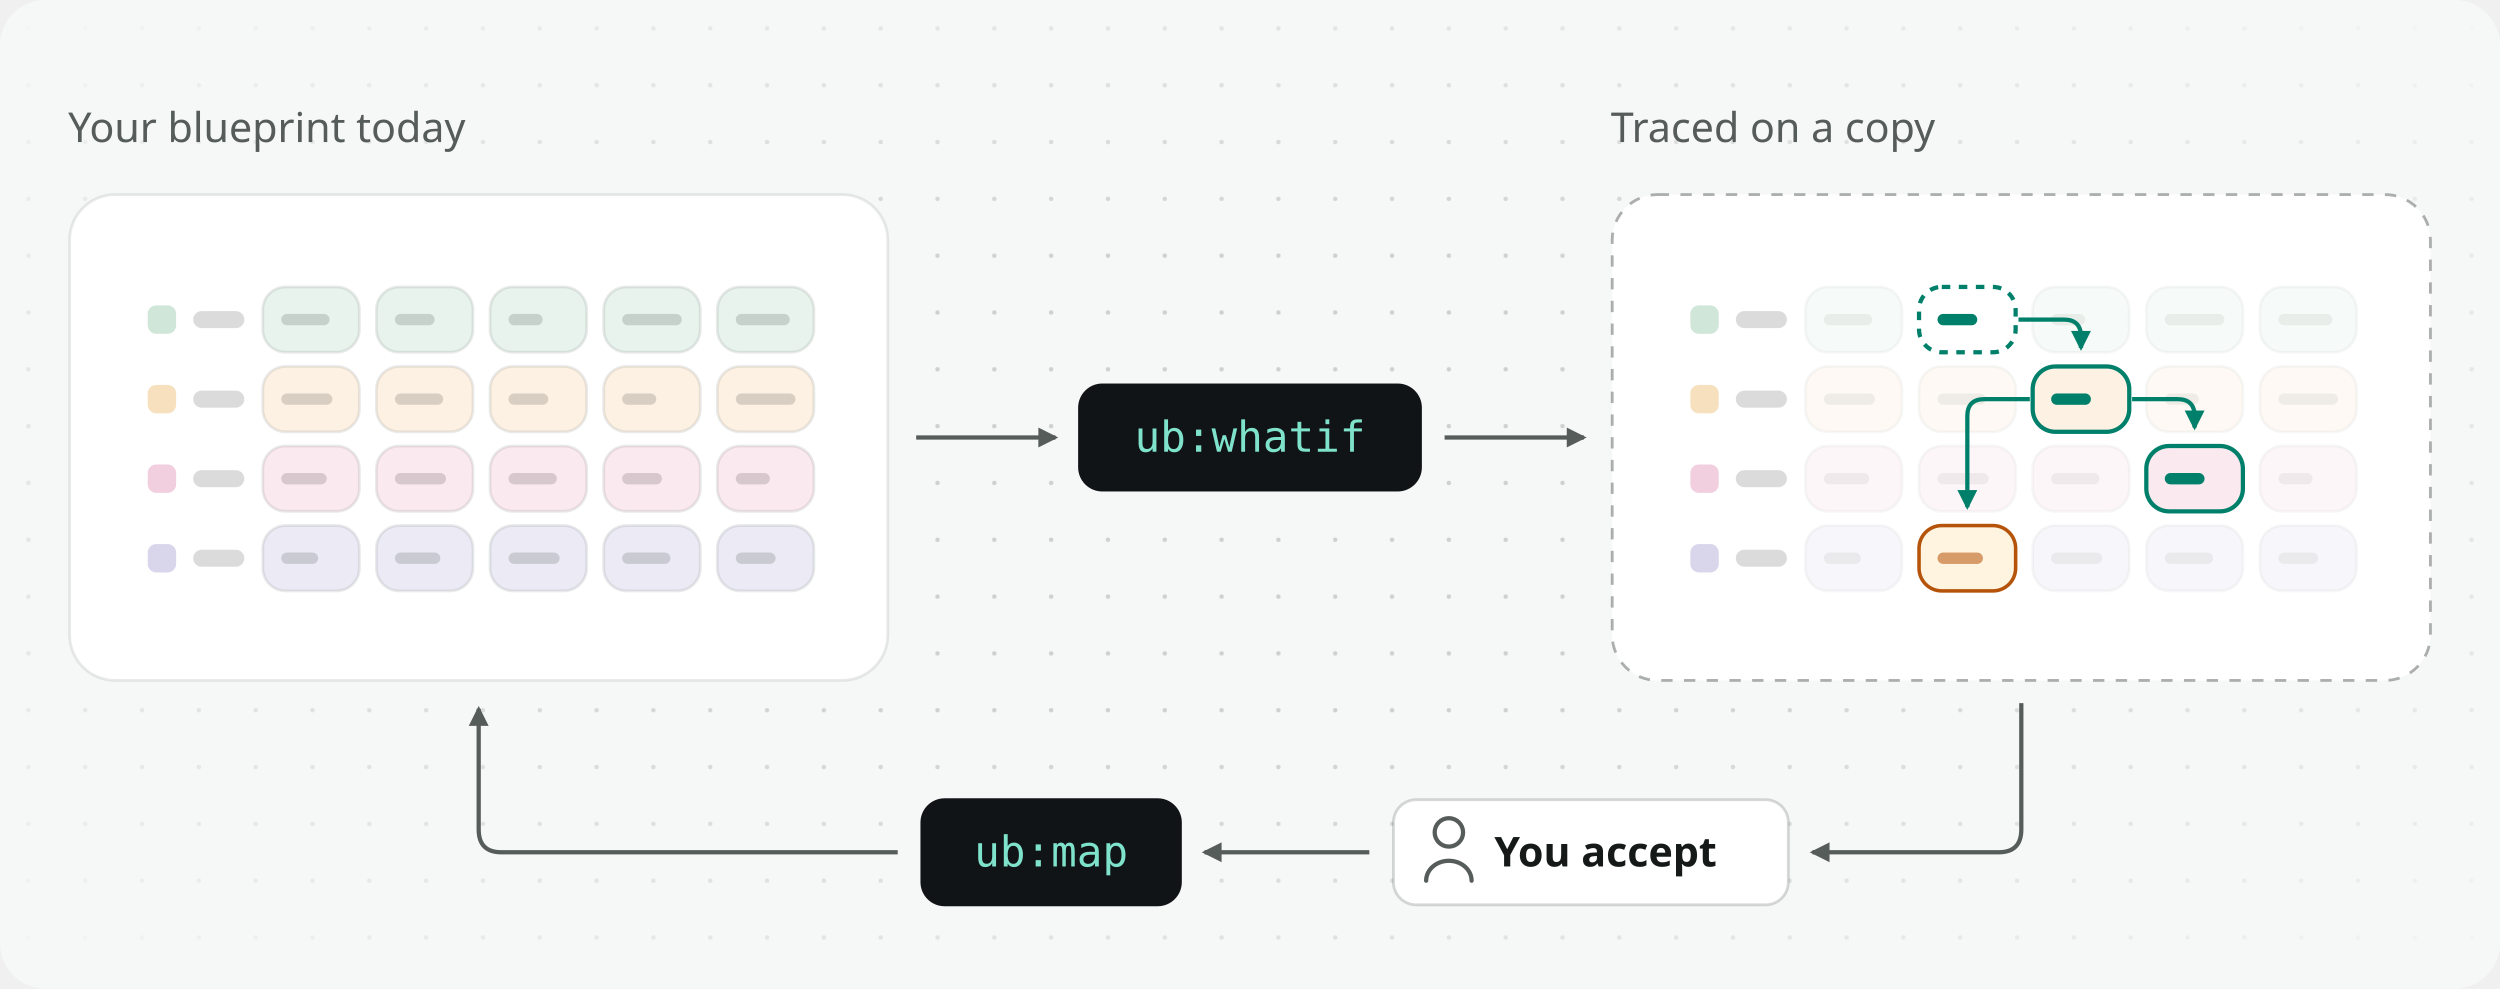
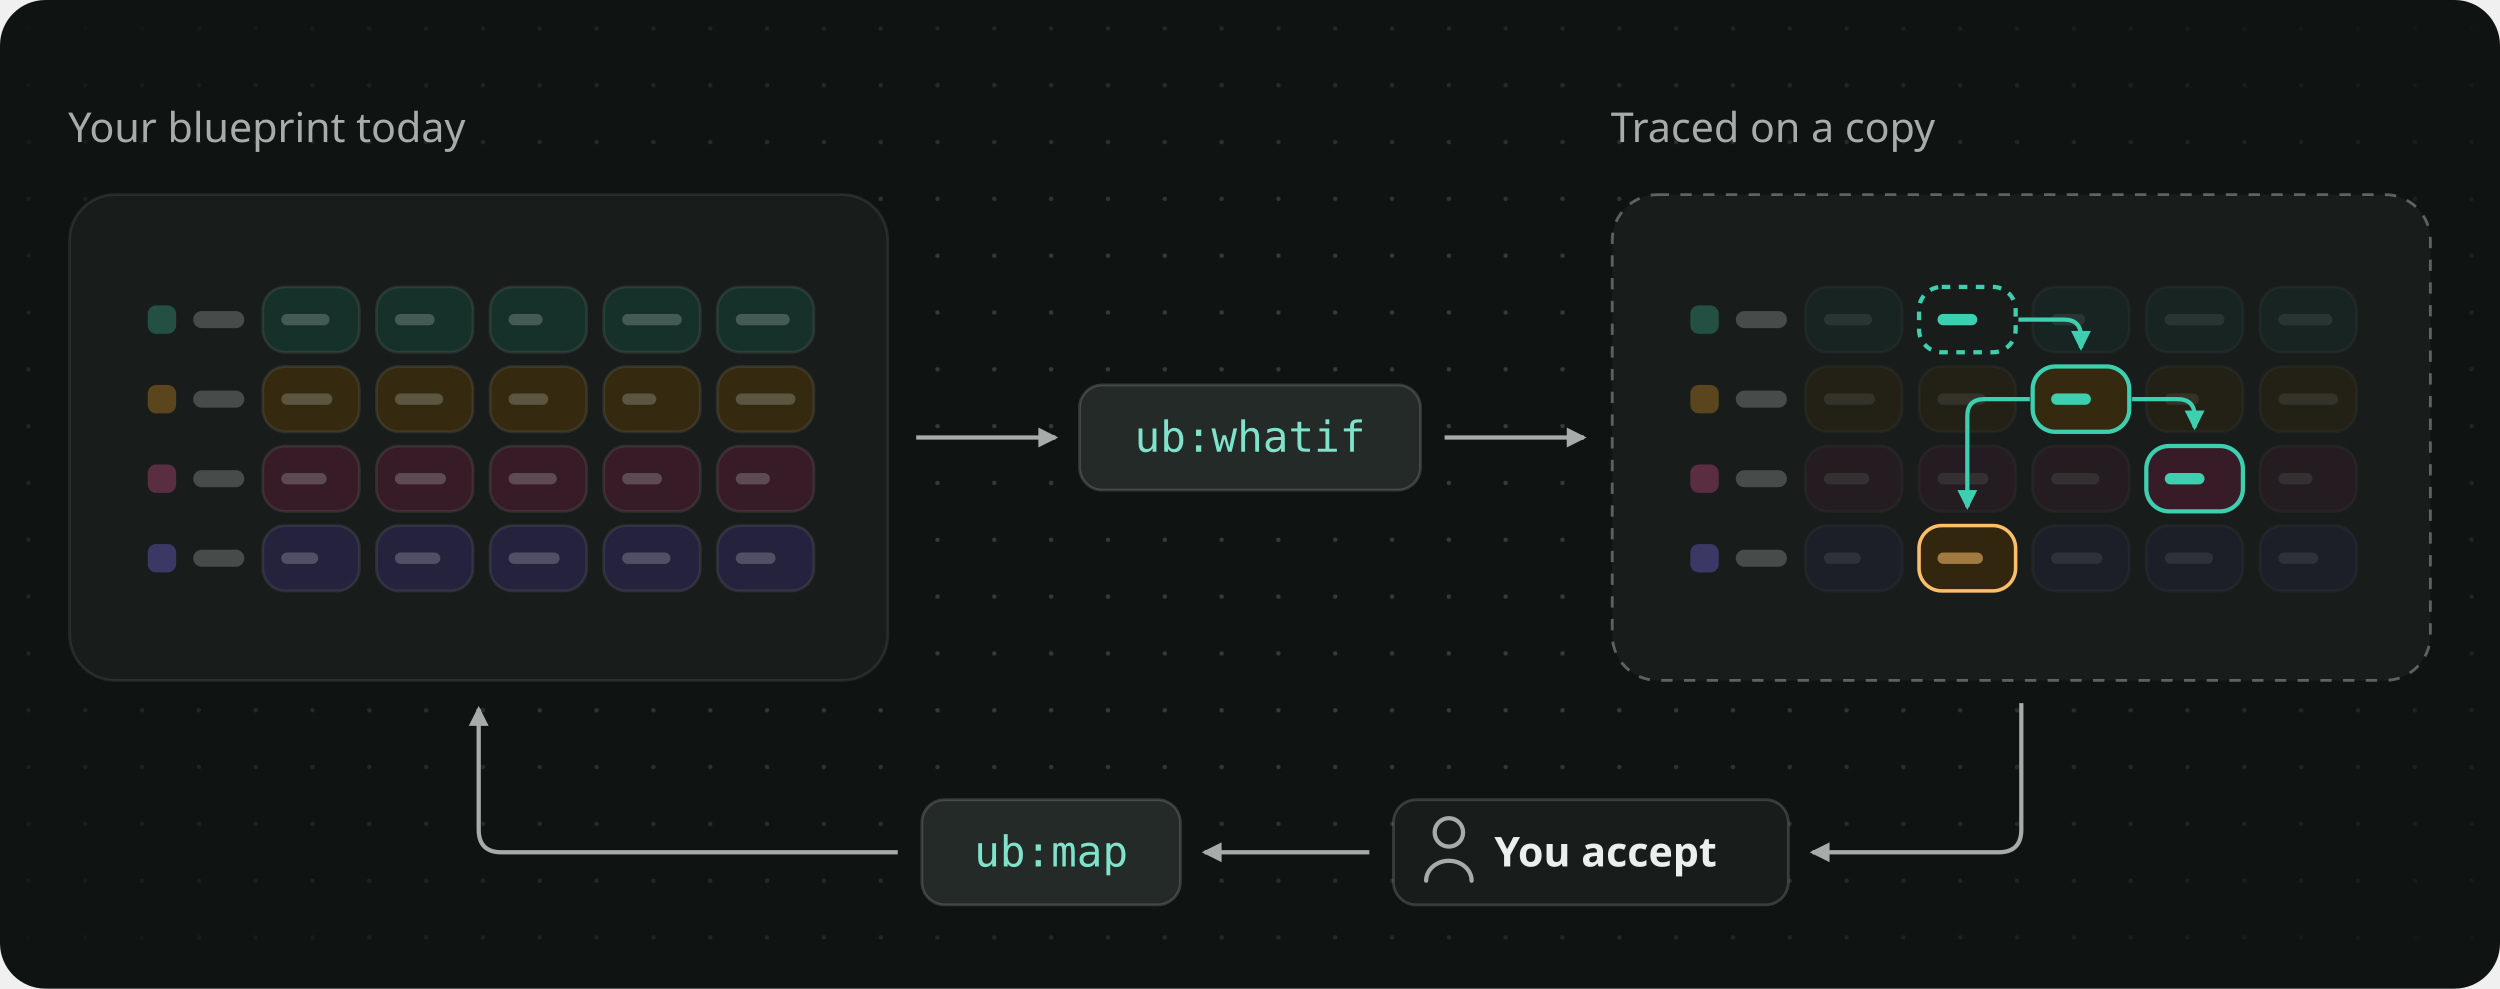
<svg xmlns="http://www.w3.org/2000/svg" viewBox="0 0 880 348" font-family="'Ubuntu Sans', system-ui, sans-serif">
  <style>
-     .plate { fill: #f6f8f7; }
-     .dot { fill: #151a18; fill-opacity: 0.17; }
-     .card { fill: #ffffff; stroke: #151a18; stroke-opacity: 0.09; }
-     .card-dash { fill: #ffffff; stroke: #151a18; stroke-opacity: 0.34; stroke-dasharray: 4 4; }
-     .card-focus { fill: #ffffff; stroke: #00806a; stroke-width: 1.5; }
-     .title { font-size: 15px; font-weight: 600; fill: #151a18; }
-     .label { font-size: 14.5px; fill: #565c5a; }
-     .label-teal { font-size: 14.5px; font-weight: 600; fill: #00806a; }
-     .strong { font-size: 14.5px; font-weight: 600; fill: #151a18; }
-     .flow { stroke: #565c5a; stroke-width: 1.5; fill: none; }
-     .flow-head { fill: #565c5a; }
-     .trace { stroke: #00806a; stroke-width: 1.5; fill: none; }
-     .trace-dash { stroke: #00806a; stroke-width: 1.5; fill: none; stroke-dasharray: 4 4; }
-     .trace-head { fill: #00806a; }
-     .skel { fill: #151a18; fill-opacity: 0.16; }
-     .skel-teal { fill: #00806a; }
-     .cell { stroke: #151a18; stroke-opacity: 0.09; }
-     .cell-dash { fill: none; stroke: #151a18; stroke-opacity: 0.34; stroke-dasharray: 3 3; }
-     .cell-focus { stroke: #00806a; stroke-opacity: 1; stroke-width: 1.5; }
-     .cell-focus-dash { stroke: #00806a; stroke-opacity: 1; stroke-width: 1.5; stroke-dasharray: 3 3; }
-     .cell-stale { fill: #fff4e0; stroke: #b45309; stroke-width: 1.25; }
-     .skel-stale { fill: #b45309; fill-opacity: 0.55; }
-     .flag { fill: #00806a; stroke: #ffffff; stroke-width: 2; }
+     .plate { fill: #0f1412; }
+     .dot { fill: #ebf0ee; fill-opacity: 0.17; }
+     .card { fill: #181d1b; stroke: #ebf0ee; stroke-opacity: 0.09; }
+     .card-dash { fill: #181d1b; stroke: #ebf0ee; stroke-opacity: 0.34; stroke-dasharray: 4 4; }
+     .card-focus { fill: #181d1b; stroke: #3ecfb0; stroke-width: 1.5; }
+     .title { font-size: 15px; font-weight: 600; fill: #ebf0ee; }
+     .label { font-size: 14.5px; fill: #a6acaa; }
+     .label-teal { font-size: 14.5px; font-weight: 600; fill: #3ecfb0; }
+     .strong { font-size: 14.5px; font-weight: 600; fill: #ebf0ee; }
+     .flow { stroke: #a6acaa; stroke-width: 1.5; fill: none; }
+     .flow-head { fill: #a6acaa; }
+     .trace { stroke: #3ecfb0; stroke-width: 1.5; fill: none; }
+     .trace-dash { stroke: #3ecfb0; stroke-width: 1.5; fill: none; stroke-dasharray: 4 4; }
+     .trace-head { fill: #3ecfb0; }
+     .skel { fill: #ebf0ee; fill-opacity: 0.22; }
+     .skel-teal { fill: #3ecfb0; }
+     .cell { stroke: #ebf0ee; stroke-opacity: 0.09; }
+     .cell-dash { fill: none; stroke: #ebf0ee; stroke-opacity: 0.34; stroke-dasharray: 3 3; }
+     .cell-focus { stroke: #3ecfb0; stroke-opacity: 1; stroke-width: 1.5; }
+     .cell-focus-dash { stroke: #3ecfb0; stroke-opacity: 1; stroke-width: 1.5; stroke-dasharray: 3 3; }
+     .cell-stale { fill: #33260f; stroke: #fbbf6a; stroke-width: 1.25; }
+     .skel-stale { fill: #fbbf6a; fill-opacity: 0.55; }
+     .flag { fill: #3ecfb0; stroke: #181d1b; stroke-width: 2; }
    .faded { opacity: 0.4; }
-     .rule { stroke: #151a18; stroke-opacity: 0.09; }
-     .tile { fill: #f6f8f7; stroke: #151a18; stroke-opacity: 0.09; }
-     .glyph { fill: none; stroke: #565c5a; stroke-width: 1.5; stroke-linecap: round; stroke-linejoin: round; }
-     .raised { fill: #ffffff; stroke: #151a18; stroke-opacity: 0.17; }
-     .tag { fill: #ffffff; stroke: #151a18; stroke-opacity: 0.17; }
-     .term { fill: #101417; stroke: #101417; }
+     .rule { stroke: #ebf0ee; stroke-opacity: 0.09; }
+     .tile { fill: #0f1412; stroke: #ebf0ee; stroke-opacity: 0.09; }
+     .glyph { fill: none; stroke: #a6acaa; stroke-width: 1.5; stroke-linecap: round; stroke-linejoin: round; }
+     .raised { fill: #181d1b; stroke: #ebf0ee; stroke-opacity: 0.17; }
+     .tag { fill: #181d1b; stroke: #ebf0ee; stroke-opacity: 0.17; }
+     .term { fill: #232a28; stroke: #ebf0ee; stroke-opacity: 0.17; }
    .term-key { font-family: 'Ubuntu Sans Mono', ui-monospace, SFMono-Regular, Menlo, monospace; font-size: 15px; font-weight: 500; fill: #7fe3cc; }
-     .lane-c { fill: #e8f3ed; } .sq-c { fill: #cfe6d9; }
-     .lane-f { fill: #fdf1e3; } .sq-f { fill: #f6e0bd; }
-     .lane-b { fill: #fbe9f0; } .sq-b { fill: #f2cfdf; }
-     .lane-s { fill: #ecebf5; } .sq-s { fill: #d9d6ec; }
+     .lane-c { fill: #16302a; } .sq-c { fill: #235043; }
+     .lane-f { fill: #35290f; } .sq-f { fill: #5a451c; }
+     .lane-b { fill: #371b27; } .sq-b { fill: #5a2d40; }
+     .lane-s { fill: #24223d; } .sq-s { fill: #3b3866; }
  </style>
  <defs>
    <pattern id="grid" width="20" height="20" patternUnits="userSpaceOnUse">
      <circle class="dot" cx="10" cy="10" r="0.8" />
    </pattern>
    <radialGradient id="fade" cx="50%" cy="50%" r="70%">
      <stop offset="0.35" stop-color="#fff" />
      <stop offset="1" stop-color="#000" />
    </radialGradient>
    <mask id="fadeMask">
      <rect width="880" height="348" fill="url(#fade)" />
    </mask>
    <marker id="headMuted" markerWidth="8" markerHeight="8" refX="6" refY="4" orient="auto" markerUnits="userSpaceOnUse">
      <path class="flow-head" d="M0,0.5 L7,4 L0,7.5 Z" />
    </marker>
    <marker id="headTeal" markerWidth="8" markerHeight="8" refX="6" refY="4" orient="auto-start-reverse" markerUnits="userSpaceOnUse">
      <path class="trace-head" d="M0,0.5 L7,4 L0,7.5 Z" />
    </marker>
  </defs>
  <rect class="plate" width="880" height="348" rx="16" />
  <rect width="880" height="348" rx="16" fill="url(#grid)" mask="url(#fadeMask)" />
  <text class="label" x="24" y="50">Your blueprint today</text>
  <rect class="card" x="24.5" y="68.5" width="288" height="171" rx="16" />
  <rect class="sq-c" x="52" y="107.5" width="10" height="10" rx="3" />
  <rect class="skel" x="68" y="109.5" width="18" height="6" rx="3" />
  <rect class="lane-c cell" x="92.5" y="101" width="34" height="23" rx="8" />
  <rect class="skel" x="99" y="110.5" width="17" height="4" rx="2" />
  <rect class="lane-c cell" x="132.5" y="101" width="34" height="23" rx="8" />
  <rect class="skel" x="139" y="110.5" width="14" height="4" rx="2" />
  <rect class="lane-c cell" x="172.5" y="101" width="34" height="23" rx="8" />
  <rect class="skel" x="179" y="110.5" width="12" height="4" rx="2" />
  <rect class="lane-c cell" x="212.5" y="101" width="34" height="23" rx="8" />
  <rect class="skel" x="219" y="110.5" width="21" height="4" rx="2" />
  <rect class="lane-c cell" x="252.5" y="101" width="34" height="23" rx="8" />
  <rect class="skel" x="259" y="110.5" width="19" height="4" rx="2" />
  <rect class="sq-f" x="52" y="135.5" width="10" height="10" rx="3" />
  <rect class="skel" x="68" y="137.5" width="18" height="6" rx="3" />
  <rect class="lane-f cell" x="92.5" y="129" width="34" height="23" rx="8" />
  <rect class="skel" x="99" y="138.5" width="18" height="4" rx="2" />
  <rect class="lane-f cell" x="132.5" y="129" width="34" height="23" rx="8" />
  <rect class="skel" x="139" y="138.5" width="17" height="4" rx="2" />
  <rect class="lane-f cell" x="172.5" y="129" width="34" height="23" rx="8" />
  <rect class="skel" x="179" y="138.5" width="14" height="4" rx="2" />
  <rect class="lane-f cell" x="212.5" y="129" width="34" height="23" rx="8" />
  <rect class="skel" x="219" y="138.5" width="12" height="4" rx="2" />
  <rect class="lane-f cell" x="252.5" y="129" width="34" height="23" rx="8" />
  <rect class="skel" x="259" y="138.5" width="21" height="4" rx="2" />
  <rect class="sq-b" x="52" y="163.5" width="10" height="10" rx="3" />
  <rect class="skel" x="68" y="165.5" width="18" height="6" rx="3" />
  <rect class="lane-b cell" x="92.5" y="157" width="34" height="23" rx="8" />
  <rect class="skel" x="99" y="166.5" width="16" height="4" rx="2" />
  <rect class="lane-b cell" x="132.5" y="157" width="34" height="23" rx="8" />
  <rect class="skel" x="139" y="166.5" width="18" height="4" rx="2" />
  <rect class="lane-b cell" x="172.5" y="157" width="34" height="23" rx="8" />
  <rect class="skel" x="179" y="166.5" width="17" height="4" rx="2" />
  <rect class="lane-b cell" x="212.5" y="157" width="34" height="23" rx="8" />
  <rect class="skel" x="219" y="166.5" width="14" height="4" rx="2" />
  <rect class="lane-b cell" x="252.5" y="157" width="34" height="23" rx="8" />
  <rect class="skel" x="259" y="166.5" width="12" height="4" rx="2" />
  <rect class="sq-s" x="52" y="191.5" width="10" height="10" rx="3" />
  <rect class="skel" x="68" y="193.5" width="18" height="6" rx="3" />
  <rect class="lane-s cell" x="92.5" y="185" width="34" height="23" rx="8" />
  <rect class="skel" x="99" y="194.5" width="13" height="4" rx="2" />
  <rect class="lane-s cell" x="132.5" y="185" width="34" height="23" rx="8" />
  <rect class="skel" x="139" y="194.5" width="16" height="4" rx="2" />
  <rect class="lane-s cell" x="172.5" y="185" width="34" height="23" rx="8" />
  <rect class="skel" x="179" y="194.5" width="18" height="4" rx="2" />
  <rect class="lane-s cell" x="212.5" y="185" width="34" height="23" rx="8" />
  <rect class="skel" x="219" y="194.5" width="17" height="4" rx="2" />
  <rect class="lane-s cell" x="252.5" y="185" width="34" height="23" rx="8" />
  <rect class="skel" x="259" y="194.5" width="14" height="4" rx="2" />
  <path class="flow" d="M322.5,154 H371.5" marker-end="url(#headMuted)" />
  <rect class="term" x="380" y="135.5" width="120" height="37" rx="8" />
  <text class="term-key" x="440" y="159" text-anchor="middle">ub:whatif</text>
  <path class="flow" d="M508.5,154 H557.5" marker-end="url(#headMuted)" />
  <text class="label" x="567" y="50">Traced on a copy</text>
  <rect class="card-dash" x="567.5" y="68.5" width="288" height="171" rx="16" />
  <rect class="sq-c" x="595" y="107.5" width="10" height="10" rx="3" />
  <rect class="skel" x="611" y="109.5" width="18" height="6" rx="3" />
  <g class="faded">
    <rect class="lane-c cell" x="635.5" y="101" width="34" height="23" rx="8" />
    <rect class="skel" x="642" y="110.5" width="17" height="4" rx="2" />
  </g>
  <rect class="card cell-focus-dash" x="675.5" y="101" width="34" height="23" rx="8" />
  <rect class="skel-teal" x="682" y="110.5" width="14" height="4" rx="2" />
  <g class="faded">
    <rect class="lane-c cell" x="715.5" y="101" width="34" height="23" rx="8" />
    <rect class="skel" x="722" y="110.5" width="12" height="4" rx="2" />
  </g>
  <g class="faded">
    <rect class="lane-c cell" x="755.5" y="101" width="34" height="23" rx="8" />
    <rect class="skel" x="762" y="110.5" width="21" height="4" rx="2" />
  </g>
  <g class="faded">
    <rect class="lane-c cell" x="795.5" y="101" width="34" height="23" rx="8" />
    <rect class="skel" x="802" y="110.5" width="19" height="4" rx="2" />
  </g>
  <rect class="sq-f" x="595" y="135.5" width="10" height="10" rx="3" />
  <rect class="skel" x="611" y="137.5" width="18" height="6" rx="3" />
  <g class="faded">
    <rect class="lane-f cell" x="635.5" y="129" width="34" height="23" rx="8" />
    <rect class="skel" x="642" y="138.5" width="18" height="4" rx="2" />
  </g>
  <g class="faded">
    <rect class="lane-f cell" x="675.5" y="129" width="34" height="23" rx="8" />
    <rect class="skel" x="682" y="138.5" width="17" height="4" rx="2" />
  </g>
  <rect class="lane-f cell-focus" x="715.5" y="129" width="34" height="23" rx="8" />
  <rect class="skel-teal" x="722" y="138.5" width="14" height="4" rx="2" />
  <g class="faded">
    <rect class="lane-f cell" x="755.5" y="129" width="34" height="23" rx="8" />
    <rect class="skel" x="762" y="138.5" width="12" height="4" rx="2" />
  </g>
  <g class="faded">
    <rect class="lane-f cell" x="795.5" y="129" width="34" height="23" rx="8" />
    <rect class="skel" x="802" y="138.5" width="21" height="4" rx="2" />
  </g>
  <rect class="sq-b" x="595" y="163.5" width="10" height="10" rx="3" />
  <rect class="skel" x="611" y="165.5" width="18" height="6" rx="3" />
  <g class="faded">
    <rect class="lane-b cell" x="635.5" y="157" width="34" height="23" rx="8" />
    <rect class="skel" x="642" y="166.5" width="16" height="4" rx="2" />
  </g>
  <g class="faded">
    <rect class="lane-b cell" x="675.5" y="157" width="34" height="23" rx="8" />
    <rect class="skel" x="682" y="166.5" width="18" height="4" rx="2" />
  </g>
  <g class="faded">
    <rect class="lane-b cell" x="715.5" y="157" width="34" height="23" rx="8" />
    <rect class="skel" x="722" y="166.5" width="17" height="4" rx="2" />
  </g>
  <rect class="lane-b cell-focus" x="755.5" y="157" width="34" height="23" rx="8" />
  <rect class="skel-teal" x="762" y="166.5" width="14" height="4" rx="2" />
  <g class="faded">
    <rect class="lane-b cell" x="795.5" y="157" width="34" height="23" rx="8" />
    <rect class="skel" x="802" y="166.5" width="12" height="4" rx="2" />
  </g>
  <rect class="sq-s" x="595" y="191.5" width="10" height="10" rx="3" />
  <rect class="skel" x="611" y="193.5" width="18" height="6" rx="3" />
  <g class="faded">
    <rect class="lane-s cell" x="635.5" y="185" width="34" height="23" rx="8" />
    <rect class="skel" x="642" y="194.5" width="13" height="4" rx="2" />
  </g>
  <rect class="cell-stale" x="675.5" y="185" width="34" height="23" rx="8" />
  <rect class="skel-stale" x="682" y="194.5" width="16" height="4" rx="2" />
  <g class="faded">
    <rect class="lane-s cell" x="715.5" y="185" width="34" height="23" rx="8" />
    <rect class="skel" x="722" y="194.5" width="18" height="4" rx="2" />
  </g>
  <g class="faded">
    <rect class="lane-s cell" x="755.5" y="185" width="34" height="23" rx="8" />
    <rect class="skel" x="762" y="194.5" width="17" height="4" rx="2" />
  </g>
  <g class="faded">
    <rect class="lane-s cell" x="795.5" y="185" width="34" height="23" rx="8" />
    <rect class="skel" x="802" y="194.5" width="14" height="4" rx="2" />
  </g>
  <path class="trace" d="M710.5,112.5 H726.5 Q732.5,112.5 732.5,118.5 V122.5" marker-end="url(#headTeal)" />
  <path class="trace" d="M750.5,140.5 H766.5 Q772.5,140.5 772.5,146.5 V150.5" marker-end="url(#headTeal)" />
  <path class="trace" d="M714.5,140.5 H698.5 Q692.5,140.5 692.5,146.5 V178.5" marker-end="url(#headTeal)" />
  <path class="flow" d="M711.5,247.5 V292 Q711.5,300 703.5,300 H638" marker-end="url(#headMuted)" />
  <rect class="raised" x="490.5" y="281.5" width="139" height="37" rx="8" />
  <path class="glyph" d="M510,298 a5,5 0 1,1 0.01,0 M502,310 a8,7 0 0,1 16,0" />
  <text class="strong" x="526" y="305">You accept</text>
  <path class="flow" d="M482,300 H424" marker-end="url(#headMuted)" />
  <rect class="term" x="324.5" y="281.5" width="91" height="37" rx="8" />
  <text class="term-key" x="370" y="305" text-anchor="middle">ub:map</text>
  <path class="flow" d="M316,300 H176.5 Q168.5,300 168.5,292 V249.5" marker-end="url(#headMuted)" />
</svg>
